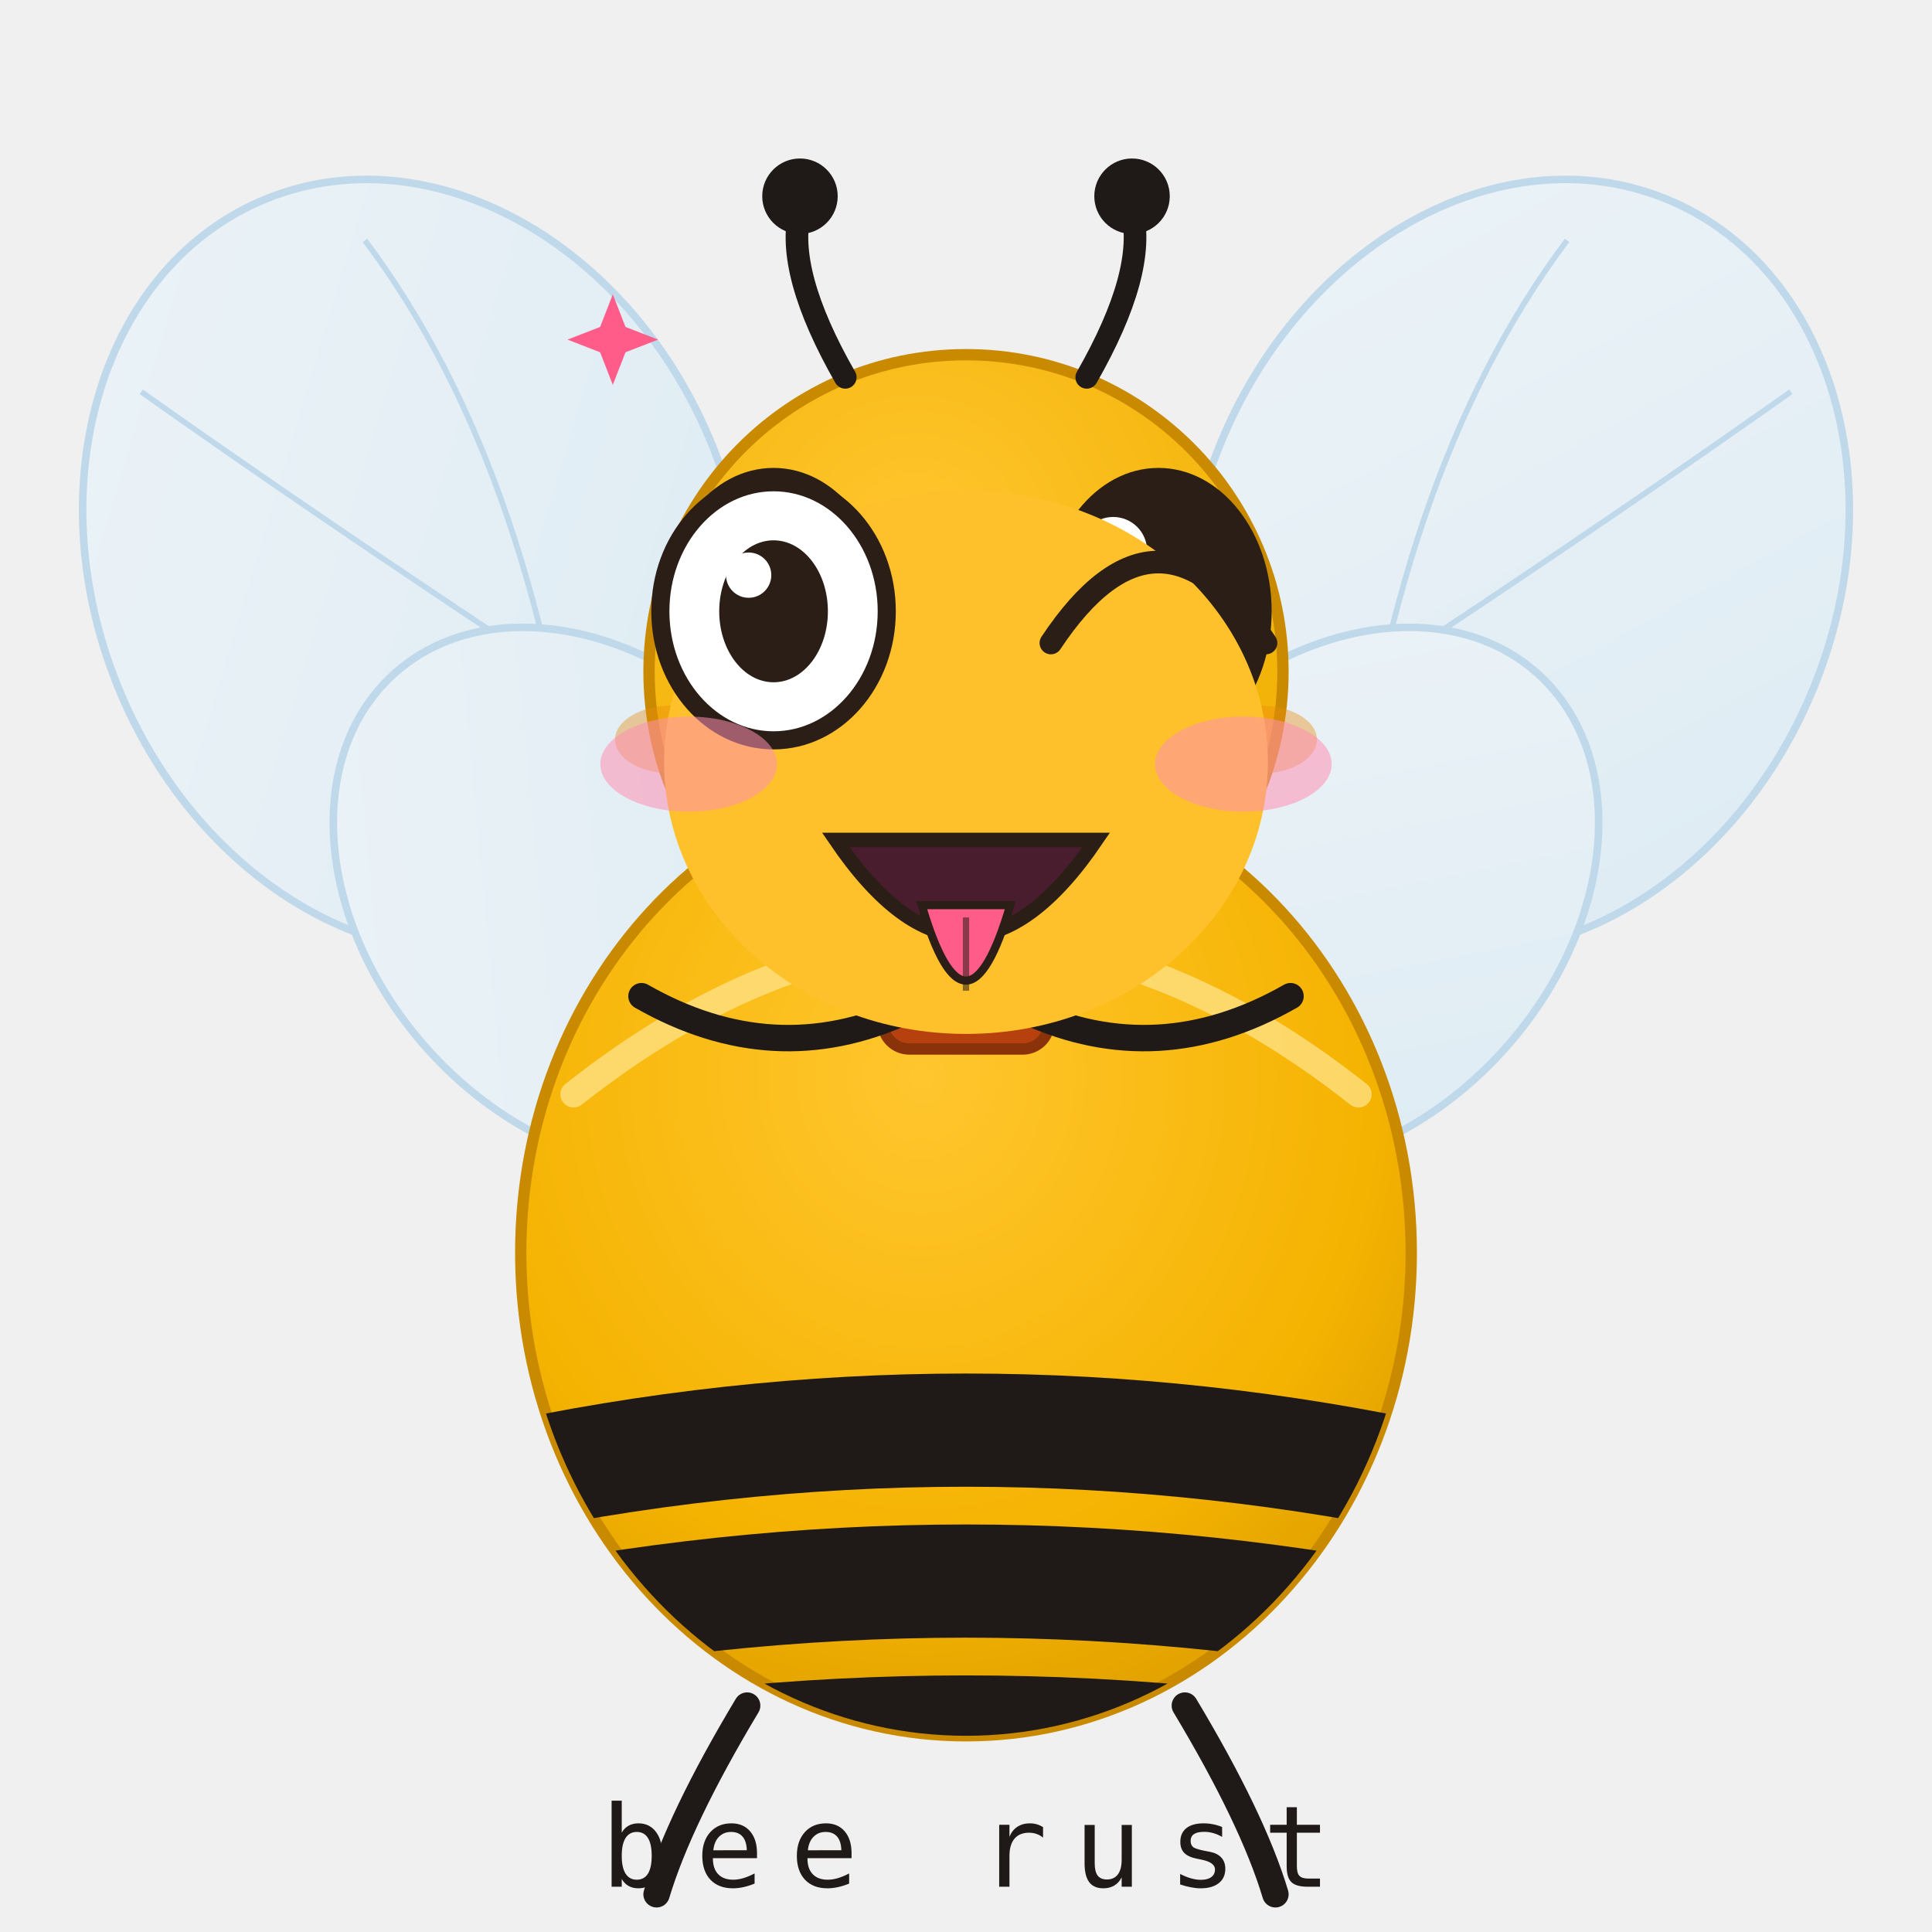
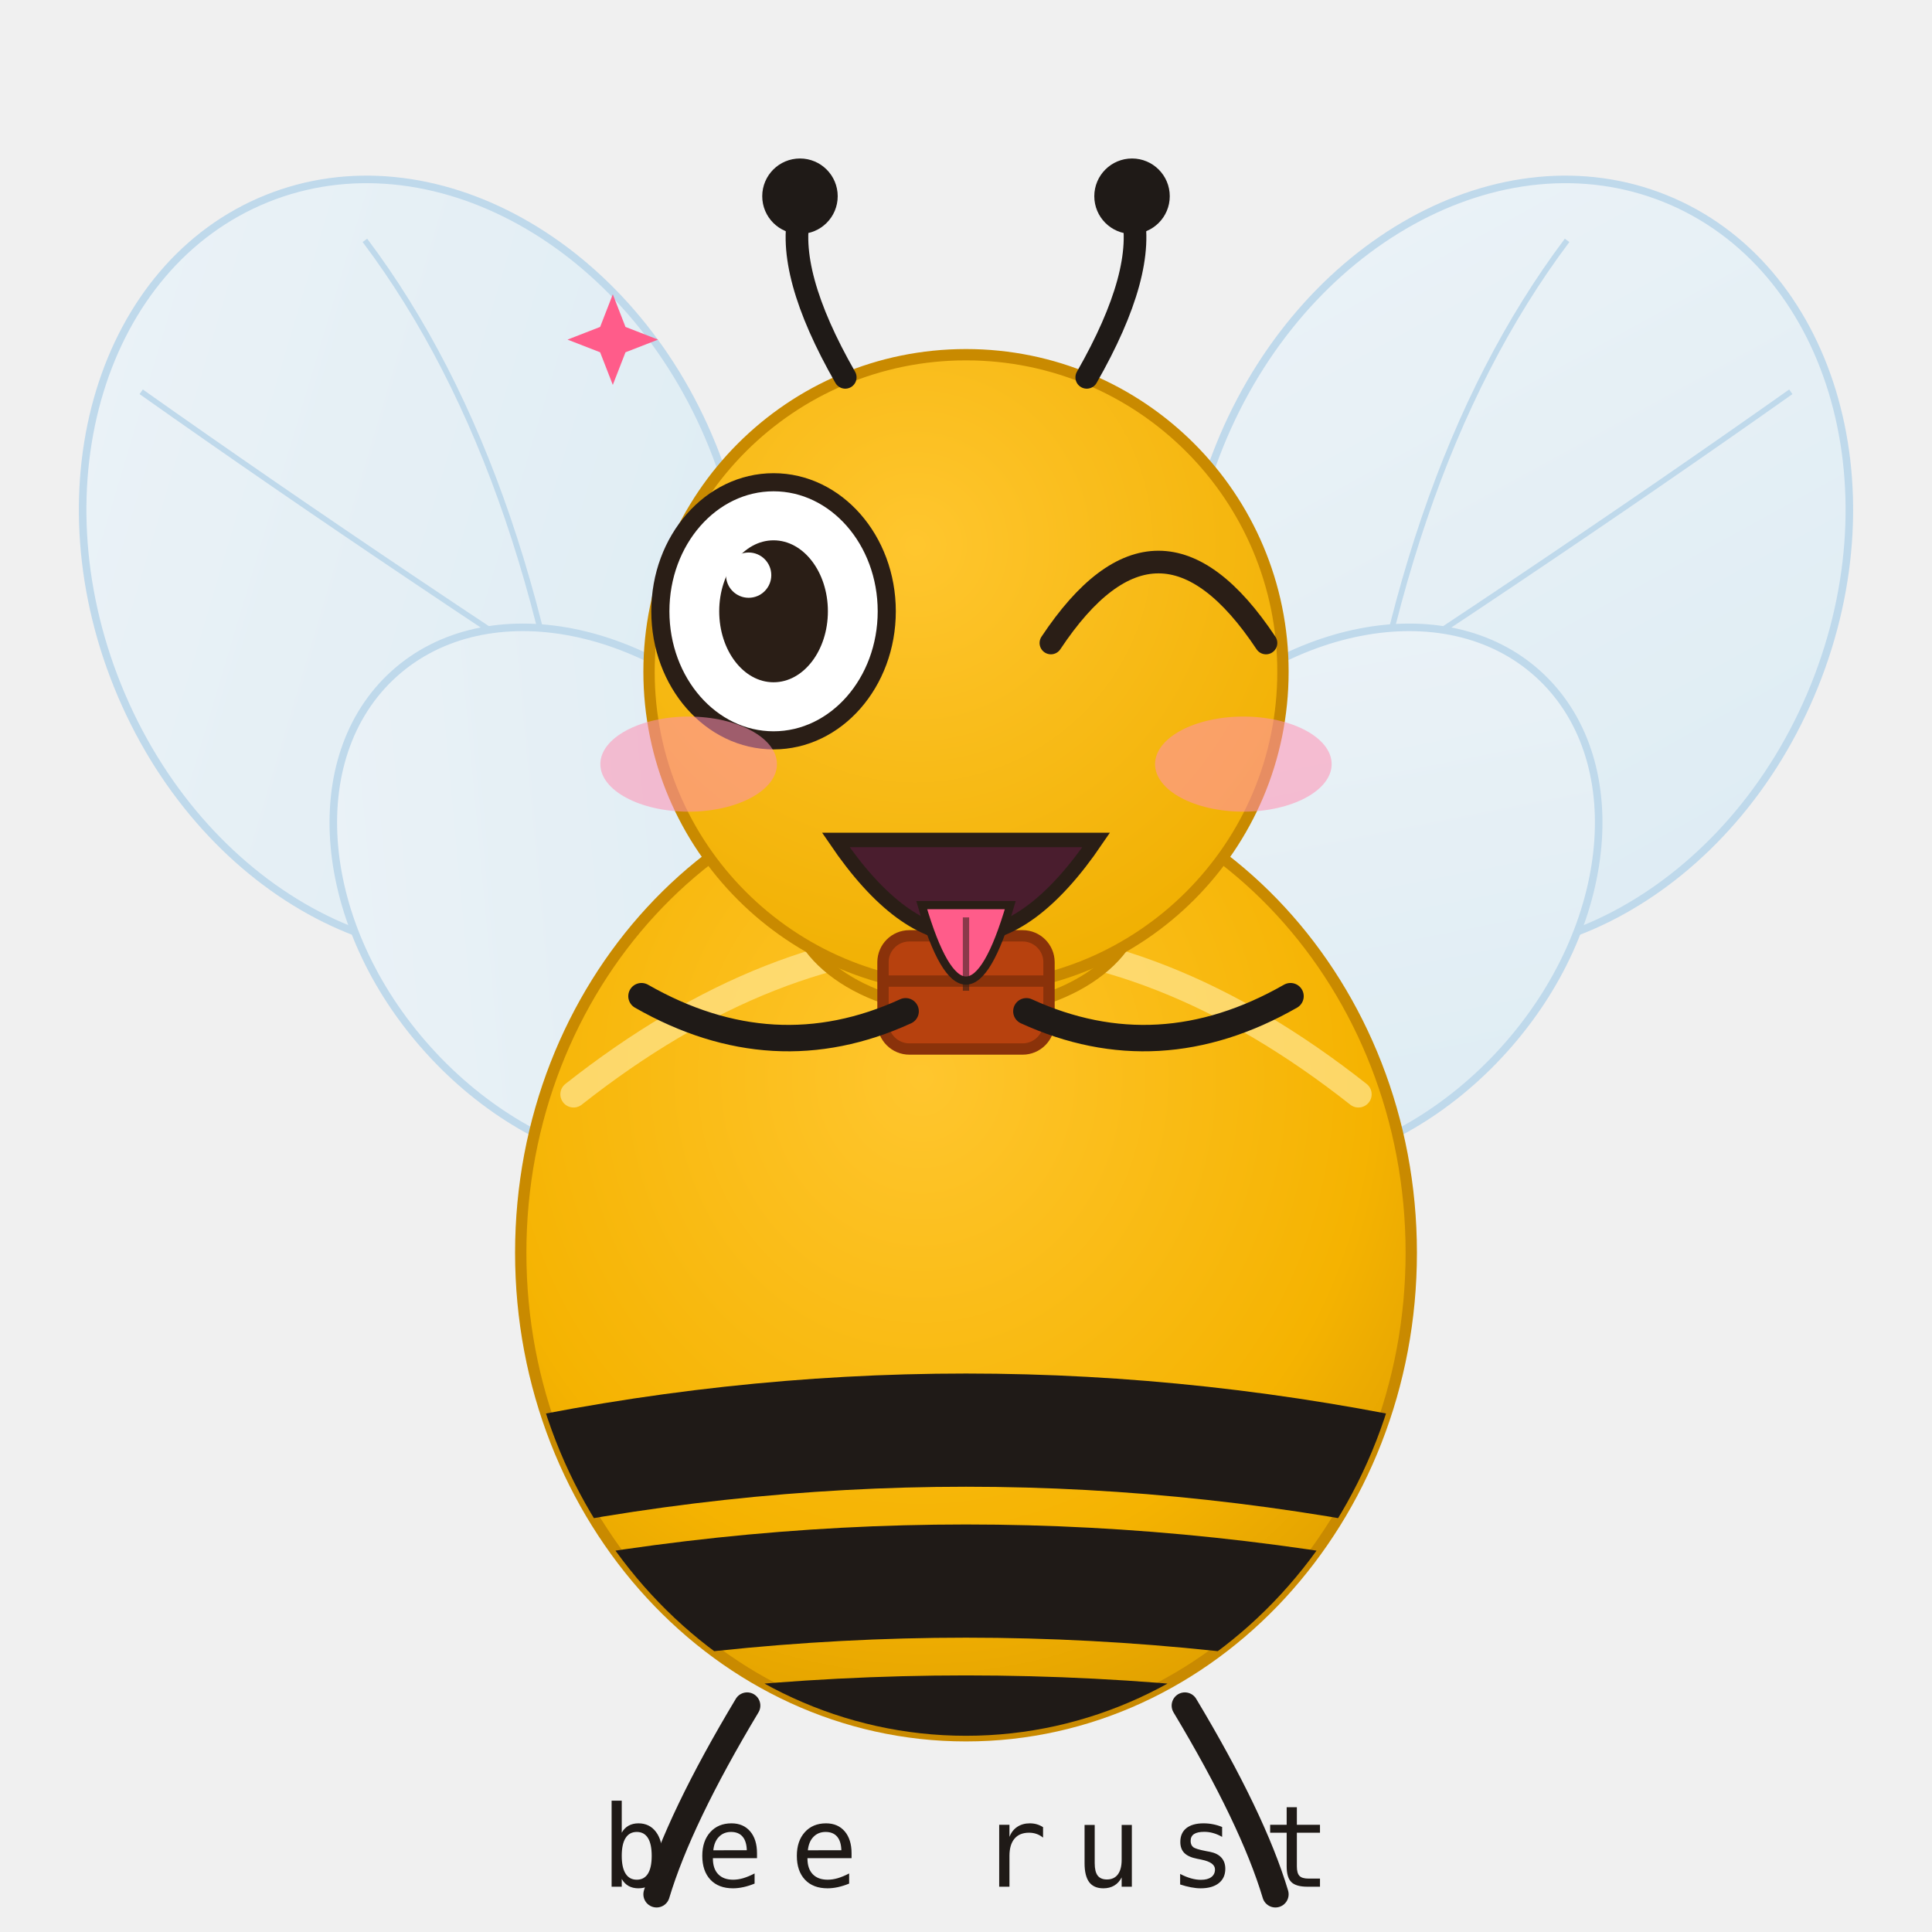
<svg xmlns="http://www.w3.org/2000/svg" viewBox="0 0 512 512" width="512" height="512" role="img" aria-label="Rusty · 吐舌头 Tongue Out">
  <style>
.ex-motion { animation: ex-sway 2.0s ease-in-out infinite; transform-box: fill-box; transform-origin: 50% 50%; }
.ex-anim-tear { animation: ex-tear 1.8s ease-in infinite; transform-box: fill-box; transform-origin: center; }
.ex-anim-sweat { animation: ex-tear 1.5s ease-in infinite; transform-box: fill-box; transform-origin: center; }
.ex-anim-heart { animation: ex-heart 2.2s ease-out infinite; transform-box: fill-box; transform-origin: center; }
.ex-anim-spark { animation: ex-spark 1.9s ease-in-out infinite; transform-box: fill-box; transform-origin: center; }
.ex-anim-rain { animation: ex-rain 1.4s linear infinite; transform-box: fill-box; transform-origin: center; }
.ex-anim-confetti { animation: ex-confetti 2.4s linear infinite; transform-box: fill-box; transform-origin: center; }
.ex-anim-pulse { animation: ex-pulse 1.6s ease-in-out infinite; transform-box: fill-box; transform-origin: center; }
.ex-anim-knock { animation: ex-knock 0.55s ease-in-out infinite; transform-box: fill-box; transform-origin: center; }
.ex-anim-knockline { animation: ex-knockline 0.55s ease-out infinite; transform-box: fill-box; transform-origin: center; }
.ex-anim-palm { animation: ex-palm 0.9s ease-in-out infinite; transform-box: fill-box; transform-origin: center; }
.ex-anim-steam { animation: ex-steam 1.8s ease-out infinite; transform-box: fill-box; transform-origin: center; }
.ex-anim-shock { animation: ex-shock 0.5s ease-in-out infinite; transform-box: fill-box; transform-origin: center; }
.ex-anim-please { animation: ex-please 1.4s ease-in-out infinite; transform-box: fill-box; transform-origin: center; }
.ex-anim-drift { animation: ex-drift 4.5s ease-in-out infinite; transform-box: fill-box; transform-origin: center; }
@keyframes ex-sway { 0%,100% { transform: rotate(0deg); } 50% { transform: rotate(3deg); } }
@keyframes ex-tear { 0% { transform: translateY(0); opacity: 0; } 18% { opacity: 1; } 100% { transform: translateY(33px); opacity: 0; } }
@keyframes ex-heart { 0% { transform: translateY(0) scale(.65); opacity: 0; } 20% { opacity: 1; } 100% { transform: translateY(-54px) scale(1.15); opacity: 0; } }
@keyframes ex-spark { 0%,100% { transform: scale(.6) rotate(0deg); opacity: .3; } 50% { transform: scale(1.15) rotate(25deg); opacity: 1; } }
@keyframes ex-rain { 0% { transform: translateY(0); opacity: 0; } 20% { opacity: 1; } 100% { transform: translateY(36px); opacity: 0; } }
@keyframes ex-confetti { 0% { transform: translateY(-10.5px) rotate(0deg); opacity: 1; } 100% { transform: translateY(48px) rotate(200deg); opacity: 0; } }
@keyframes ex-pulse { 0%,100% { transform: scale(1); opacity: .35; } 50% { transform: scale(1.18); opacity: .7; } }
@keyframes ex-knock { 0%,100% { transform: translateX(13.5px); } 35% { transform: translateX(0); } }
@keyframes ex-knockline { 0%,100% { transform: scaleX(.6); opacity: .35; } 35% { transform: scaleX(1); opacity: 1; } }
@keyframes ex-palm { 0%,100% { transform: translateY(0) rotate(0deg); } 50% { transform: translateY(-3.6px) rotate(-4deg); } }
@keyframes ex-steam { 0% { transform: translateY(0); opacity: .7; } 100% { transform: translateY(-27px); opacity: 0; } }
@keyframes ex-shock { 0%,100% { transform: scaleX(.7); opacity: .4; } 50% { transform: scaleX(1.25); opacity: 1; } }
@keyframes ex-please { 0%,100% { transform: translateY(0); } 50% { transform: translateY(-5.4px); } }
@keyframes ex-drift { 0%,100% { transform: translateY(0); } 50% { transform: translateY(-6px); } }
@media (prefers-reduced-motion: reduce) {
  .ex-motion, [class*="ex-anim-"] { animation: none !important; }
}
</style>
  <g class="ex-motion ex-tongue">
    <g class="ex-base">
      <defs>
        <radialGradient id="bellyGrad" cx="45%" cy="32%" r="72%">
          <stop offset="0%" stop-color="#FFC62E" />
          <stop offset="70%" stop-color="#F5B301">
        
      </stop>
          <stop offset="100%" stop-color="#DE9E00" />
        </radialGradient>
        <radialGradient id="headGrad" cx="42%" cy="30%" r="75%">
          <stop offset="0%" stop-color="#FFC62E" />
          <stop offset="100%" stop-color="#F0AF00" />
        </radialGradient>
        <linearGradient id="wingGrad" x1="0" y1="0" x2="1" y2="1">
          <stop offset="0%" stop-color="#EAF5FC" />
          <stop offset="100%" stop-color="#CFE8F5" />
        </linearGradient>
        <clipPath id="bellyClip">
          <ellipse cx="256" cy="332" rx="118" ry="128" />
        </clipPath>
      </defs>
      <g>
        <g fill="url(#wingGrad)" stroke="#9FC9E8" stroke-width="2" opacity="0.6">
          <g>
            <ellipse cx="110" cy="150" rx="85" ry="105" transform="rotate(-22 110 150)" />
            <path d="M60 80 Q105 150 165 235" fill="none" stroke-width="1.5" transform="rotate(-22 110 150)" />
            <path d="M130 65 Q150 140 120 245" fill="none" stroke-width="1.5" transform="rotate(-22 110 150)" />
          </g>
          <g>
            <ellipse cx="402" cy="150" rx="85" ry="105" transform="rotate(22 402 150)" />
            <path d="M452 80 Q407 150 347 235" fill="none" stroke-width="1.5" transform="rotate(22 402 150)" />
            <path d="M382 65 Q362 140 392 245" fill="none" stroke-width="1.5" transform="rotate(22 402 150)" />
          </g>
          <g>
            <ellipse cx="158" cy="238" rx="60" ry="80" transform="rotate(-42 158 238)" />
          </g>
          <g>
            <ellipse cx="354" cy="238" rx="60" ry="80" transform="rotate(42 354 238)" />
          </g>
        </g>
        <g stroke="#1F1A17" stroke-width="7" stroke-linecap="round" fill="none">
          <path d="M198 452 Q180 482 174 502" />
          <path d="M314 452 Q332 482 338 502" />
        </g>
        <g>
          <ellipse cx="256" cy="332" rx="118" ry="128" fill="url(#bellyGrad)" stroke="#C98A00" stroke-width="3" />
          <path d="M152 290 Q256 208 360 290" fill="none" stroke="#FFE38A" stroke-width="7" stroke-linecap="round" opacity="0.75">
      
    </path>
          <g clip-path="url(#bellyClip)">
            <path d="M128 378 Q256 350 384 378 L384 408 Q256 380 128 408 Z" fill="#1F1A17" />
            <path d="M124 418 Q256 390 388 418 L388 448 Q256 420 124 448 Z" fill="#1F1A17" />
            <path d="M120 458 Q256 430 392 458 L392 486 Q256 460 120 486 Z" fill="#1F1A17" />
          </g>
        </g>
        <ellipse cx="256" cy="238" rx="46" ry="30" fill="url(#headGrad)" stroke="#C98A00" stroke-width="3" />
        <circle cx="256" cy="178" r="84" fill="url(#headGrad)" stroke="#C98A00" stroke-width="3" />
        <g stroke="#1F1A17" stroke-width="6" stroke-linecap="round" fill="#1F1A17">
          <path d="M224 100 Q208 72 212 56" fill="none" />
          <circle cx="212" cy="52" r="7" />
          <path d="M288 100 Q304 72 300 56" fill="none" />
          <circle cx="300" cy="52" r="7" />
        </g>
-         <ellipse cx="205" cy="162" rx="30" ry="38" fill="#2A1E16" />
-         <ellipse cx="307" cy="162" rx="30" ry="38" fill="#2A1E16" />
-         <circle cx="193" cy="146" r="9" fill="#FFFFFF" />
-         <circle cx="295" cy="146" r="9" fill="#FFFFFF" />
-         <circle cx="191" cy="143" r="3.5" fill="#FFFFFF" />
-         <path d="M244 216 Q256 228 268 216" fill="none" stroke="#1F1A17" stroke-width="5" stroke-linecap="round" />
-         <ellipse cx="178" cy="196" rx="15" ry="9" fill="#E8890C" opacity="0.4" />
-         <ellipse cx="334" cy="196" rx="15" ry="9" fill="#E8890C" opacity="0.4" />
        <g>
          <rect x="234" y="248" width="44" height="30" rx="7" fill="#B7410E" stroke="#8A320A" stroke-width="3" />
          <path d="M234 260 L278 260" stroke="#8A320A" stroke-width="3" />
          <rect x="252" y="252" width="8" height="6" rx="2" fill="#E8890C" />
          <path d="M170 264 Q205 284 240 268" fill="none" stroke="#1F1A17" stroke-width="7" stroke-linecap="round" />
          <path d="M342 264 Q307 284 272 268" fill="none" stroke="#1F1A17" stroke-width="7" stroke-linecap="round" />
        </g>
        <text x="256" y="500" text-anchor="middle" font-family="ui-monospace,SFMono-Regular,Menlo,monospace" font-size="30" letter-spacing="7" fill="#1F1A17">bee rust</text>
      </g>
    </g>
    <g class="ex-face">
-       <ellipse cx="256" cy="202" rx="80" ry="72" fill="#FFC12B" />
      <ellipse cx="205" cy="162" rx="30" ry="34.2" fill="#FFFFFF" stroke="#2A1E16" stroke-width="4.8" />
      <ellipse cx="205" cy="162" rx="14.4" ry="18.81" fill="#2A1E16" />
      <circle cx="198.4" cy="152.42" r="6" fill="#FFFFFF" />
      <path d="M 278.5,170.4 Q 307,127.5 335.5,170.4" fill="none" stroke="#2A1E16" stroke-width="6" stroke-linecap="round" />
      <path d="M 221.5,222.6 Q 256,273.36 290.5,222.6 Z" fill="#4A1D2E" stroke="#2A1E16" stroke-width="3.84" />
      <path d="M 244.27,239.88 Q 256,279.84 267.73,239.88 Z" fill="#FF5C8A" stroke="#2A1E16" stroke-width="2.16" />
      <path d="M 256,243.12 L 256,262.56" stroke="#2A1E16" stroke-width="1.68" opacity=".55" />
      <ellipse cx="182.5" cy="202.5" rx="23.4" ry="12.6" fill="#FF8FB3" opacity="0.55" />
      <ellipse cx="329.5" cy="202.5" rx="23.4" ry="12.6" fill="#FF8FB3" opacity="0.55" />
      <path class="ex-anim-spark" style="animation-delay:0.2s" d="M 162.4,78 L 165.76,86.64 L 174.4,90 L 165.76,93.36 L 162.4,102 L 159.04,93.36 L 150.4,90 L 159.04,86.64 Z" fill="#FF5C8A" />
    </g>
  </g>
</svg>
